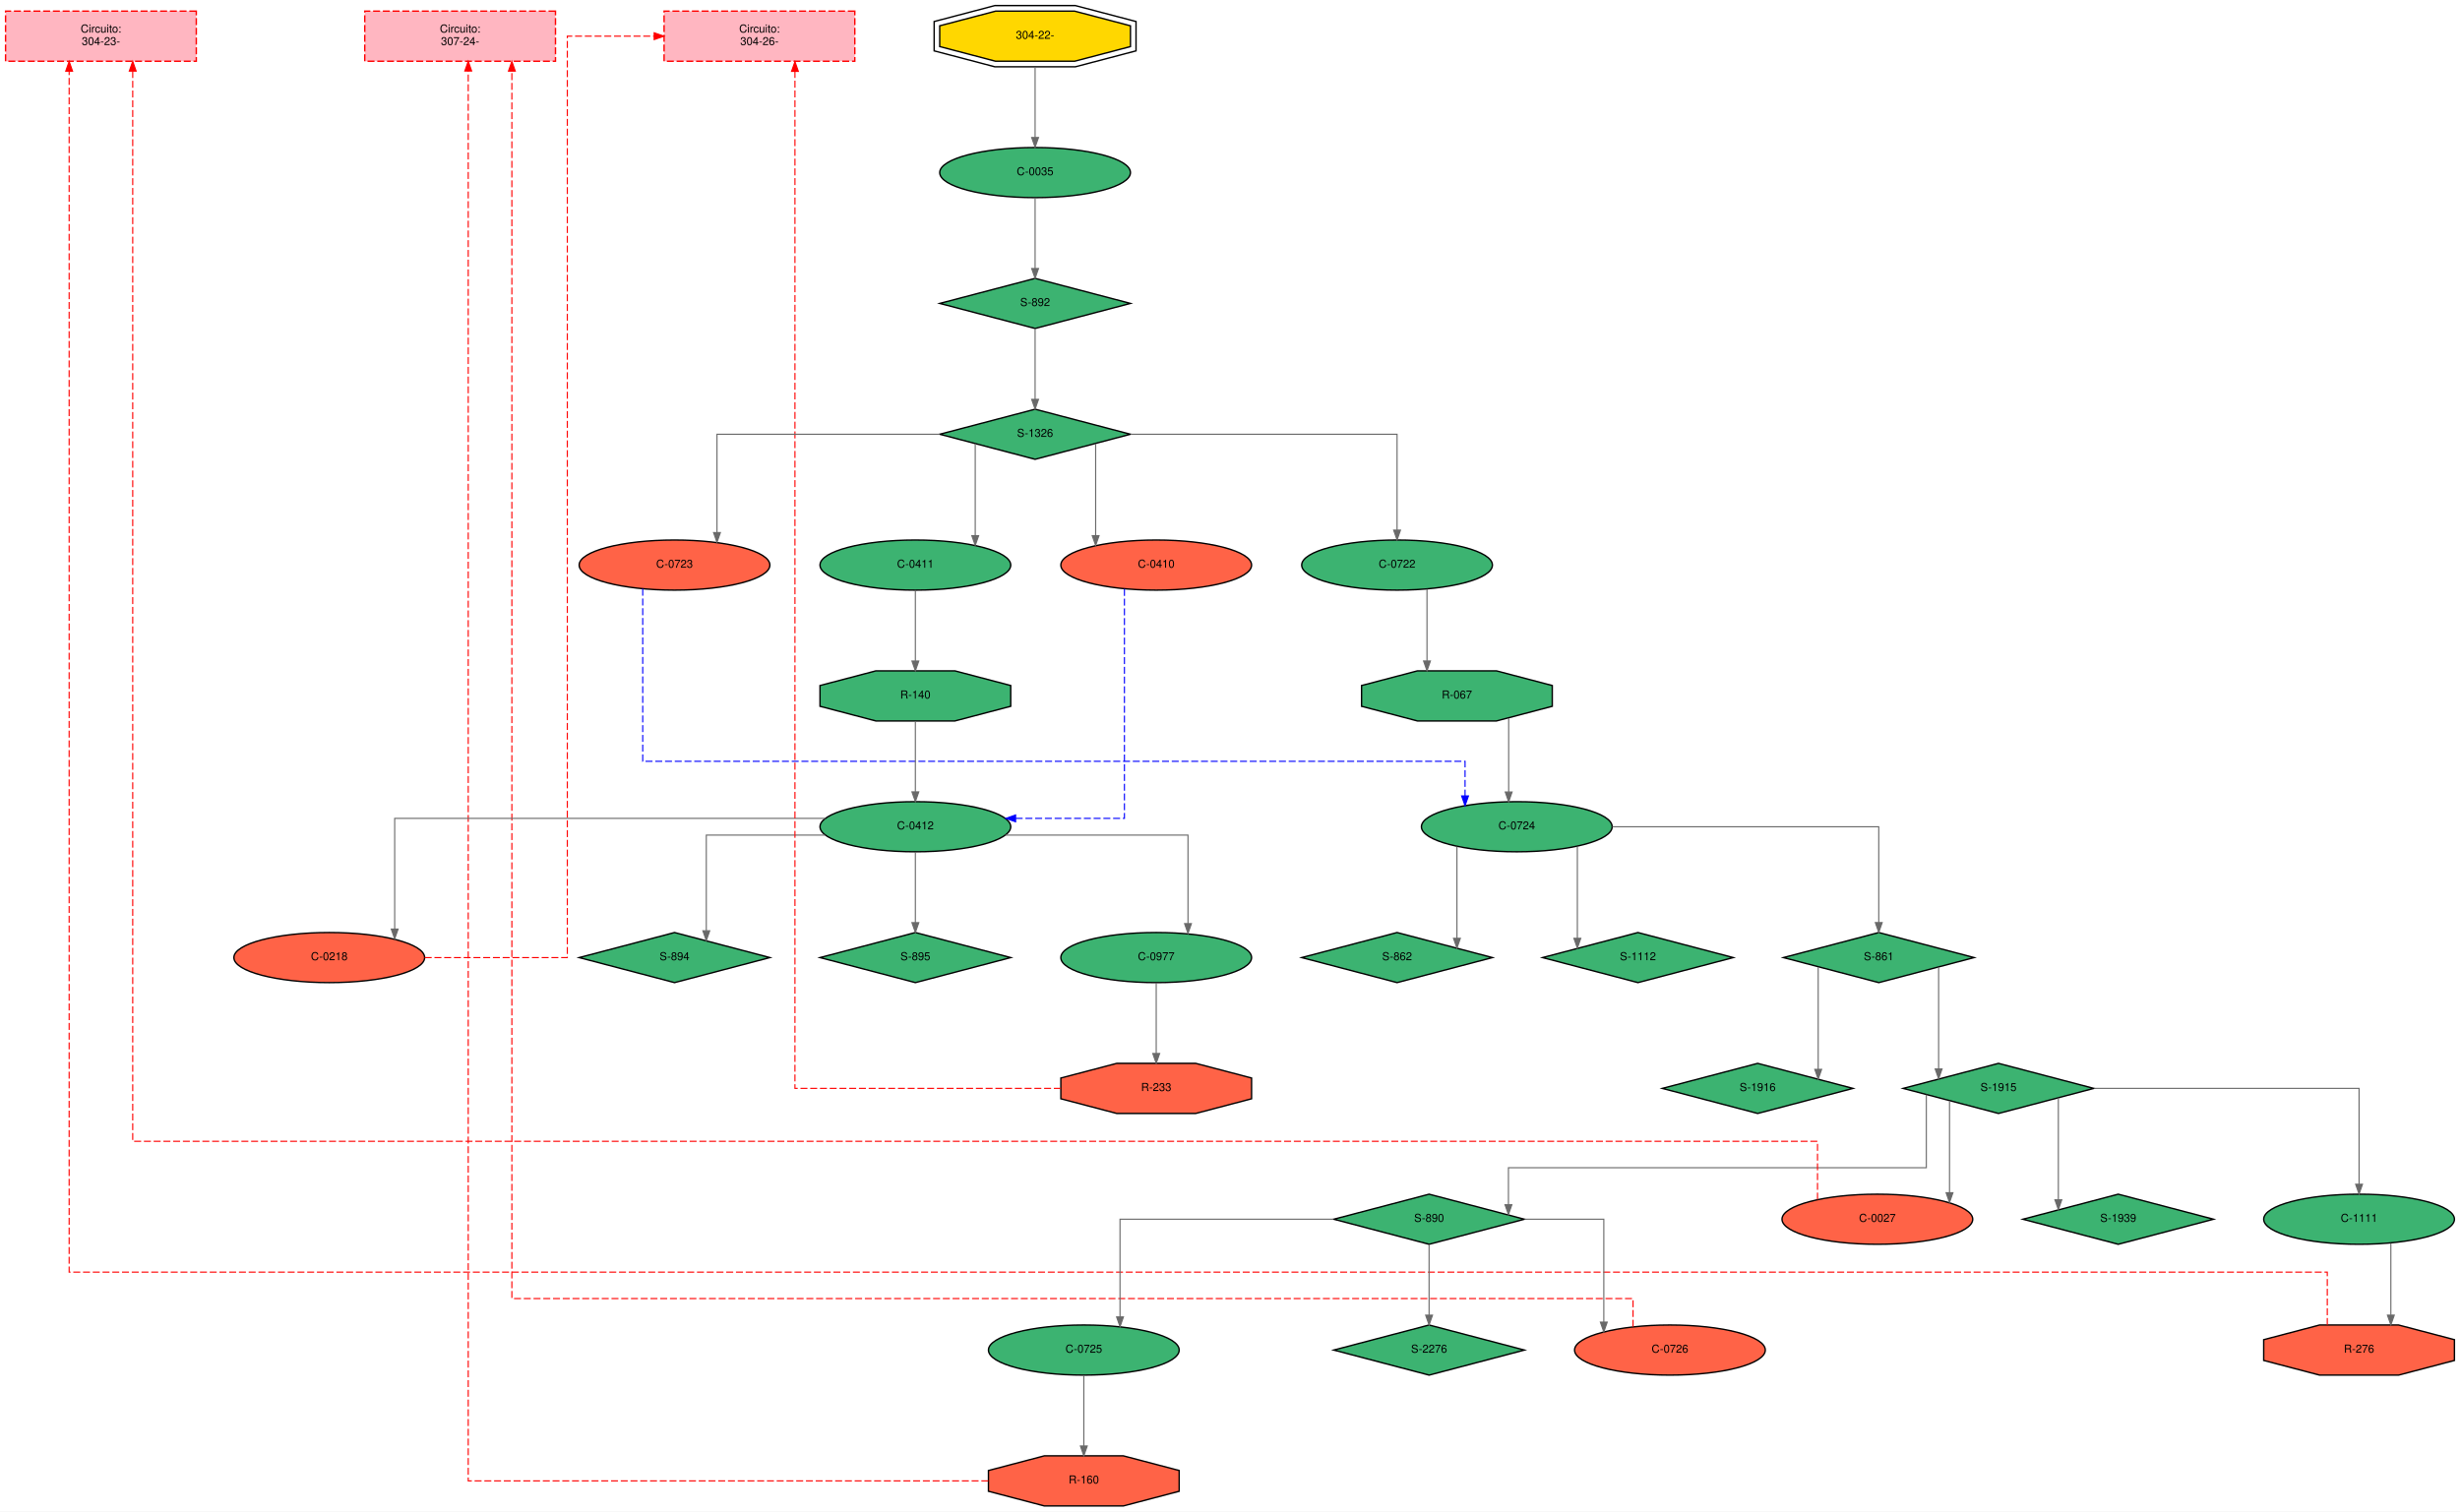
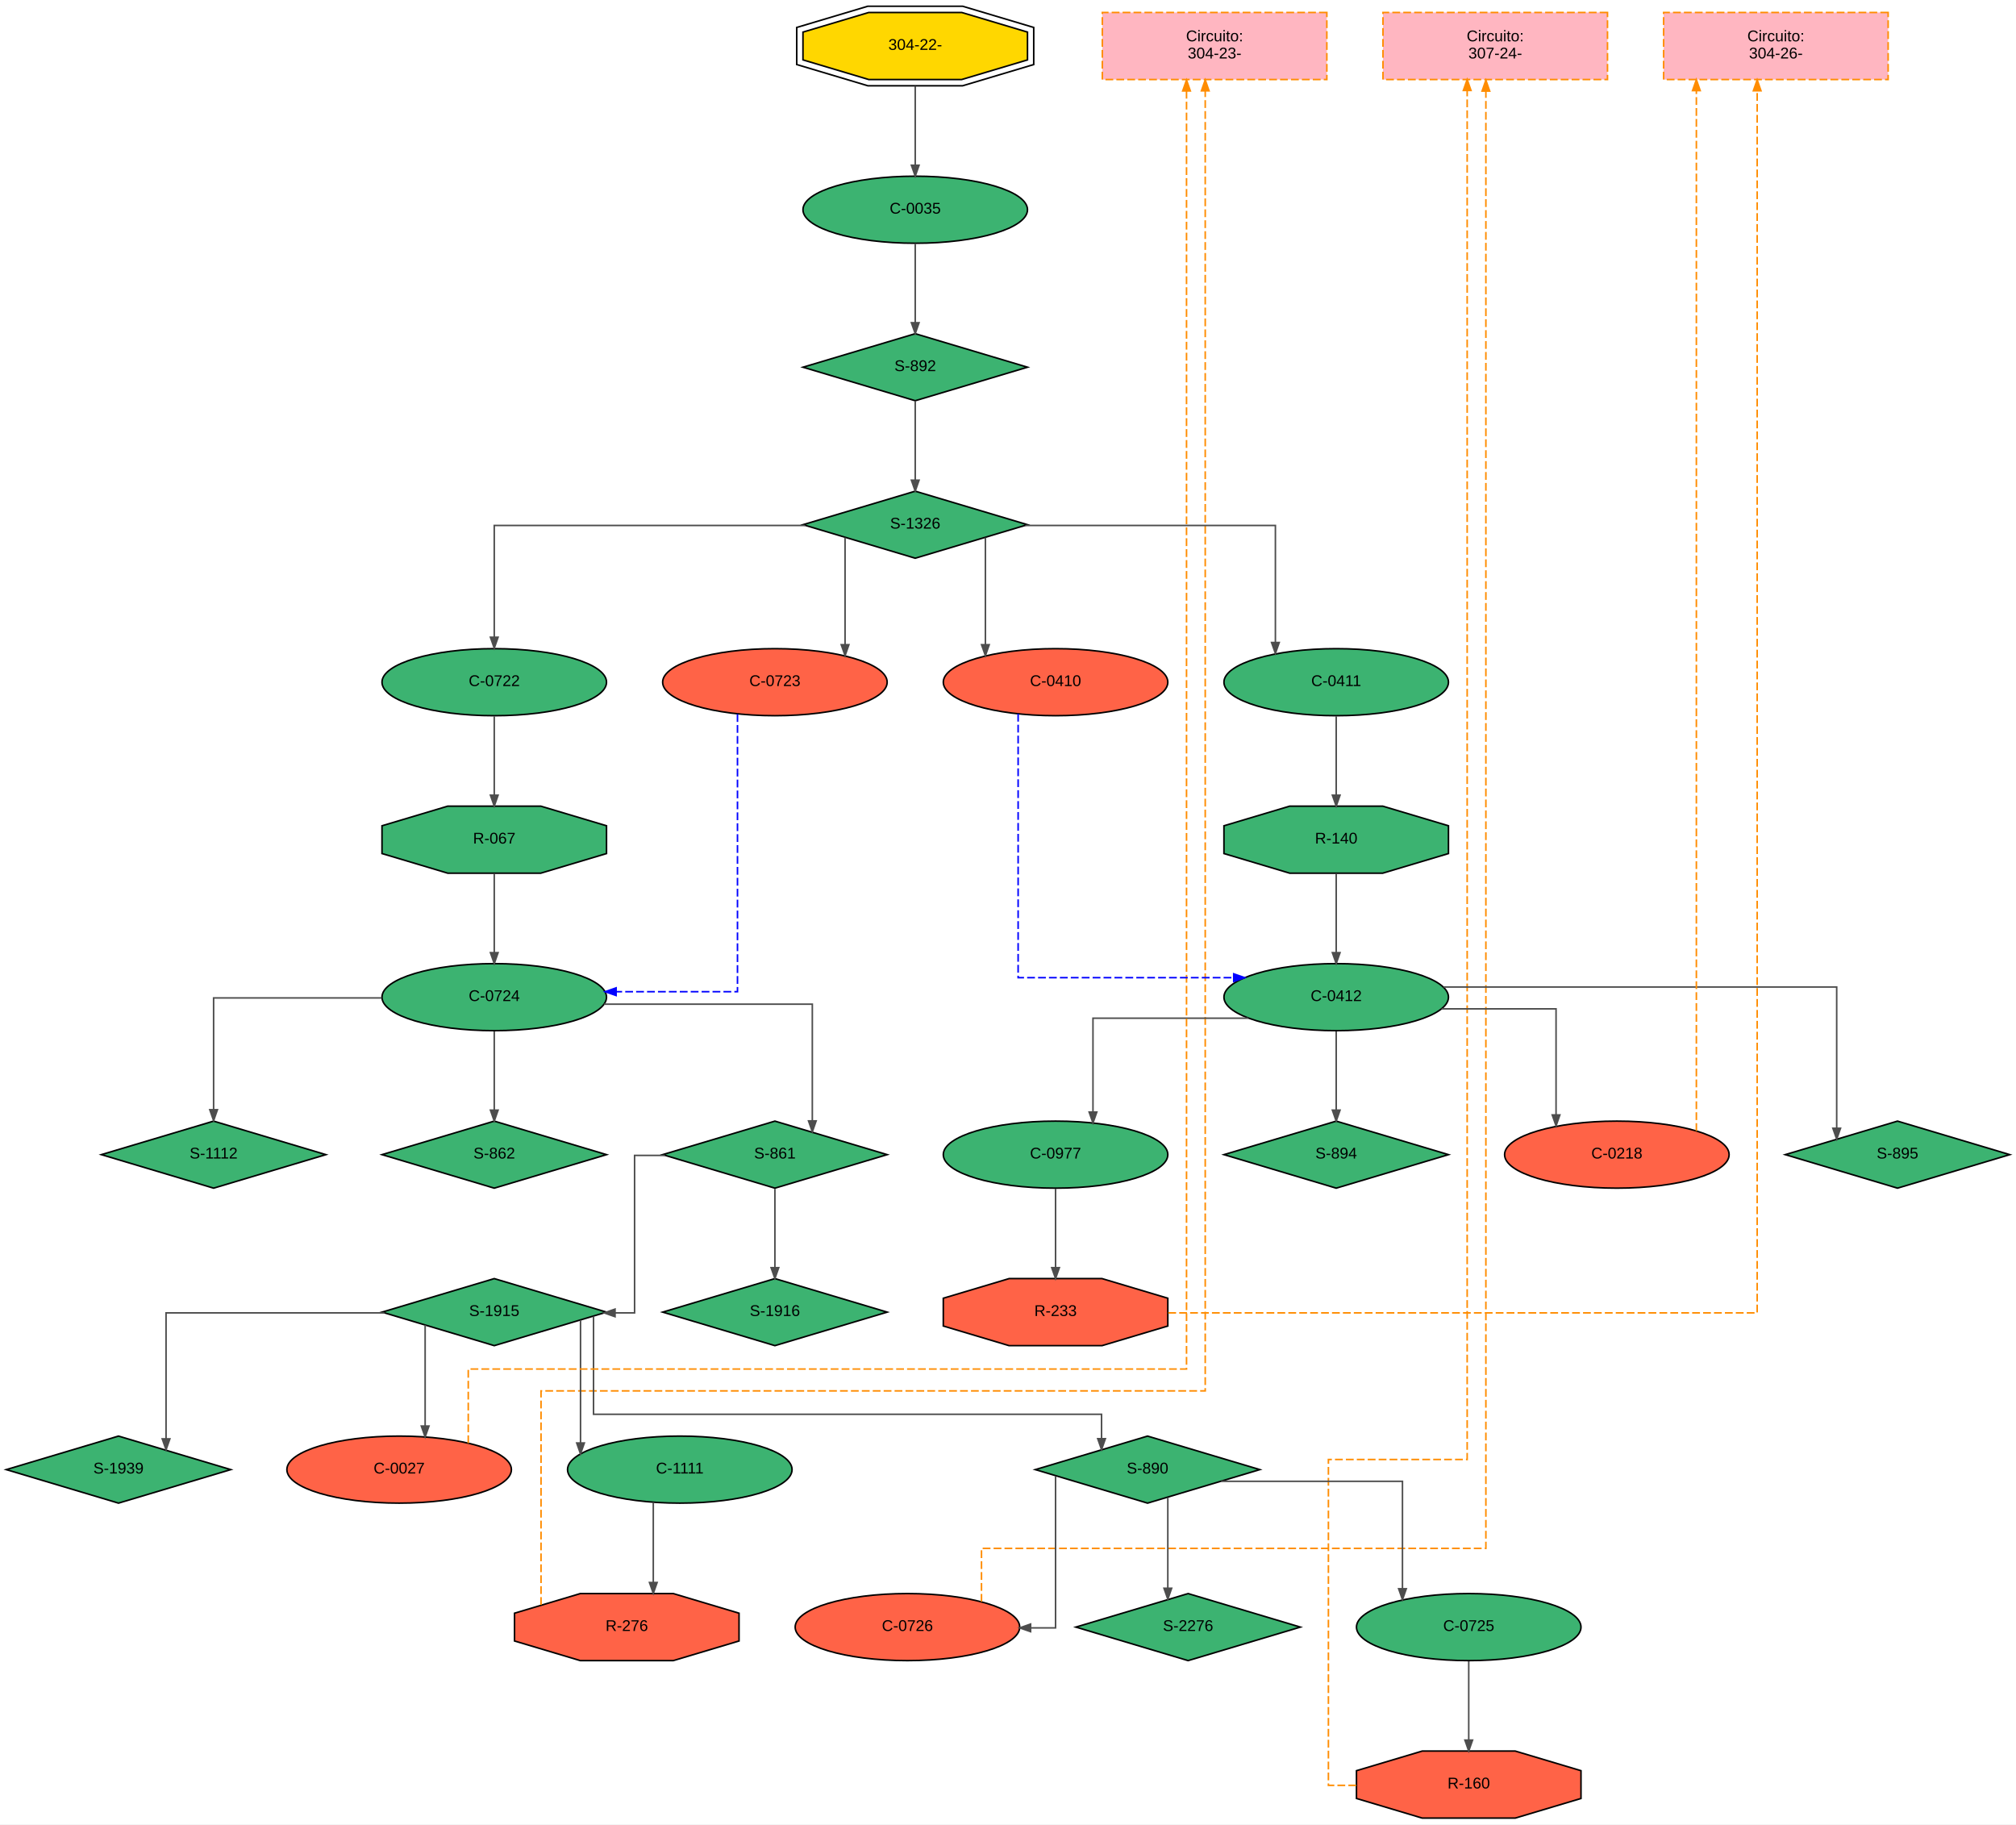
- <svg xmlns="http://www.w3.org/2000/svg" width="1767pt" height="1086pt" viewBox="0.00 0.00 1767.00 1086.00">
-   <g id="graph0" class="graph" transform="scale(1 1) rotate(0) translate(4 1082)">
-     <polygon fill="white" stroke="transparent" points="-4,4 -4,-1082 1763,-1082 1763,4 -4,4" />
+ <svg xmlns="http://www.w3.org/2000/svg" width="1293pt" height="1170pt" viewBox="0.00 0.00 1293.00 1170.00">
+   <g id="graph0" class="graph" transform="scale(1 1) rotate(0) translate(4 1166)">
+     <polygon fill="white" stroke="transparent" points="-4,4 -4,-1166 1289,-1166 1289,4 -4,4" />
    <g id="node1" class="node">
-       <polygon fill="mediumseagreen" stroke="black" points="999.5,-412 931,-394 999.5,-376 1068,-394 999.5,-412" />
-       <text text-anchor="middle" x="999.5" y="-392.1" font-family="Helvetica,sans-Serif" font-size="8.00">S-862</text>
+       <polygon fill="gold" stroke="black" points="655,-1127.59 655,-1145.41 612.82,-1158 553.18,-1158 511,-1145.41 511,-1127.59 553.18,-1115 612.82,-1115 655,-1127.59" />
+       <polygon fill="none" stroke="black" points="659,-1124.61 659,-1148.39 613.41,-1162 552.59,-1162 507,-1148.39 507,-1124.61 552.59,-1111 613.41,-1111 659,-1124.61" />
+       <text text-anchor="middle" x="583" y="-1134" font-family="Arial" font-size="10.00">304-22-</text>
+     </g>
+     <g id="node24" class="node">
+       <ellipse fill="mediumseagreen" stroke="black" cx="583" cy="-1031.5" rx="72" ry="21.5" />
+       <text text-anchor="middle" x="583" y="-1029" font-family="Arial" font-size="10.00">C-0035</text>
+     </g>
+     <g id="edge1" class="edge">
+       <path fill="none" stroke="#4d4d4d" d="M583,-1110.81C583,-1110.81 583,-1060.03 583,-1060.03" />
+       <polygon fill="#4d4d4d" stroke="#4d4d4d" points="585.45,-1060.03 583,-1053.03 580.55,-1060.03 585.45,-1060.03" />
    </g>
    <g id="node2" class="node">
-       <polygon fill="mediumseagreen" stroke="black" points="1111,-574.54 1111,-589.46 1070.87,-600 1014.13,-600 974,-589.46 974,-574.54 1014.13,-564 1070.87,-564 1111,-574.54" />
-       <text text-anchor="middle" x="1042.5" y="-580.1" font-family="Helvetica,sans-Serif" font-size="8.00">R-067</text>
+       <ellipse fill="mediumseagreen" stroke="black" cx="313" cy="-728.5" rx="72" ry="21.5" />
+       <text text-anchor="middle" x="313" y="-726" font-family="Arial" font-size="10.00">C-0722</text>
+     </g>
+     <g id="node11" class="node">
+       <polygon fill="mediumseagreen" stroke="black" points="385,-618.59 385,-636.41 342.82,-649 283.18,-649 241,-636.41 241,-618.59 283.18,-606 342.82,-606 385,-618.59" />
+       <text text-anchor="middle" x="313" y="-625" font-family="Arial" font-size="10.00">R-067</text>
+     </g>
+     <g id="edge15" class="edge">
+       <path fill="none" stroke="#4d4d4d" d="M313,-706.58C313,-706.58 313,-656.03 313,-656.03" />
+       <polygon fill="#4d4d4d" stroke="#4d4d4d" points="315.45,-656.03 313,-649.03 310.55,-656.03 315.45,-656.03" />
+     </g>
+     <g id="node3" class="node">
+       <ellipse fill="mediumseagreen" stroke="black" cx="673" cy="-425.5" rx="72" ry="21.5" />
+       <text text-anchor="middle" x="673" y="-423" font-family="Arial" font-size="10.00">C-0977</text>
+     </g>
+     <g id="node20" class="node">
+       <polygon fill="tomato" stroke="black" points="745,-315.59 745,-333.41 702.82,-346 643.18,-346 601,-333.41 601,-315.59 643.18,-303 702.82,-303 745,-315.59" />
+       <text text-anchor="middle" x="673" y="-322" font-family="Arial" font-size="10.00">R-233</text>
+     </g>
+     <g id="edge11" class="edge">
+       <path fill="none" stroke="#4d4d4d" d="M673,-403.58C673,-403.58 673,-353.03 673,-353.03" />
+       <polygon fill="#4d4d4d" stroke="#4d4d4d" points="675.45,-353.03 673,-346.03 670.55,-353.03 675.45,-353.03" />
+     </g>
+     <g id="node4" class="node">
+       <polygon fill="tomato" stroke="black" points="1010,-12.59 1010,-30.41 967.82,-43 908.18,-43 866,-30.41 866,-12.59 908.18,0 967.82,0 1010,-12.59" />
+       <text text-anchor="middle" x="938" y="-19" font-family="Arial" font-size="10.00">R-160</text>
+     </g>
+     <g id="node33" class="node">
+       <polygon fill="lightpink" stroke="darkorange" stroke-dasharray="5,2" points="1027,-1158 883,-1158 883,-1115 1027,-1115 1027,-1158" />
+       <text text-anchor="middle" x="955" y="-1139.5" font-family="Arial" font-size="10.00">Circuito:</text>
+       <text text-anchor="middle" x="955" y="-1128.5" font-family="Arial" font-size="10.00">307-24-</text>
+     </g>
+     <g id="edge36" class="edge">
+       <path fill="none" stroke="darkorange" stroke-dasharray="5,2" d="M865.78,-21C855.32,-21 848,-21 848,-21 848,-21 848,-230 848,-230 848,-230 937,-230 937,-230 937,-230 937,-1107.99 937,-1107.99" />
+       <polygon fill="darkorange" stroke="darkorange" points="934.55,-1107.99 937,-1114.99 939.45,-1107.99 934.55,-1107.99" />
+     </g>
+     <g id="node5" class="node">
+       <polygon fill="mediumseagreen" stroke="black" points="853,-447 781,-425.5 853,-404 925,-425.5 853,-447" />
+       <text text-anchor="middle" x="853" y="-423" font-family="Arial" font-size="10.00">S-894</text>
+     </g>
+     <g id="node6" class="node">
+       <polygon fill="tomato" stroke="black" points="470,-113.59 470,-131.41 427.82,-144 368.18,-144 326,-131.41 326,-113.59 368.18,-101 427.82,-101 470,-113.59" />
+       <text text-anchor="middle" x="398" y="-120" font-family="Arial" font-size="10.00">R-276</text>
+     </g>
+     <g id="node34" class="node">
+       <polygon fill="lightpink" stroke="darkorange" stroke-dasharray="5,2" points="847,-1158 703,-1158 703,-1115 847,-1115 847,-1158" />
+       <text text-anchor="middle" x="775" y="-1139.5" font-family="Arial" font-size="10.00">Circuito:</text>
+       <text text-anchor="middle" x="775" y="-1128.5" font-family="Arial" font-size="10.00">304-23-</text>
+     </g>
+     <g id="edge38" class="edge">
+       <path fill="none" stroke="darkorange" stroke-dasharray="5,2" d="M343,-136.75C343,-174.47 343,-274 343,-274 343,-274 769,-274 769,-274 769,-274 769,-1107.75 769,-1107.75" />
+       <polygon fill="darkorange" stroke="darkorange" points="766.55,-1107.75 769,-1114.75 771.45,-1107.75 766.55,-1107.75" />
+     </g>
+     <g id="node7" class="node">
+       <ellipse fill="tomato" stroke="black" cx="493" cy="-728.5" rx="72" ry="21.5" />
+       <text text-anchor="middle" x="493" y="-726" font-family="Arial" font-size="10.00">C-0723</text>
+     </g>
+     <g id="node27" class="node">
+       <ellipse fill="mediumseagreen" stroke="black" cx="313" cy="-526.5" rx="72" ry="21.5" />
+       <text text-anchor="middle" x="313" y="-524" font-family="Arial" font-size="10.00">C-0724</text>
+     </g>
+     <g id="edge34" class="edge">
+       <path fill="none" stroke="blue" stroke-dasharray="5,2" d="M469,-708C469,-657.29 469,-530 469,-530 469,-530 391.15,-530 391.15,-530" />
+       <polygon fill="blue" stroke="blue" points="391.15,-527.55 384.15,-530 391.15,-532.45 391.15,-527.55" />
+     </g>
+     <g id="node8" class="node">
+       <ellipse fill="tomato" stroke="black" cx="578" cy="-122.5" rx="72" ry="21.5" />
+       <text text-anchor="middle" x="578" y="-120" font-family="Arial" font-size="10.00">C-0726</text>
+     </g>
+     <g id="edge35" class="edge">
+       <path fill="none" stroke="darkorange" stroke-dasharray="5,2" d="M625.5,-138.76C625.5,-153.52 625.5,-173 625.5,-173 625.5,-173 949,-173 949,-173 949,-173 949,-1107.57 949,-1107.57" />
+       <polygon fill="darkorange" stroke="darkorange" points="946.55,-1107.57 949,-1114.57 951.45,-1107.57 946.55,-1107.57" />
+     </g>
+     <g id="node9" class="node">
+       <polygon fill="mediumseagreen" stroke="black" points="72,-245 0,-223.5 72,-202 144,-223.5 72,-245" />
+       <text text-anchor="middle" x="72" y="-221" font-family="Arial" font-size="10.00">S-1939</text>
+     </g>
+     <g id="node10" class="node">
+       <polygon fill="mediumseagreen" stroke="black" points="133,-447 61,-425.5 133,-404 205,-425.5 133,-447" />
+       <text text-anchor="middle" x="133" y="-423" font-family="Arial" font-size="10.00">S-1112</text>
+     </g>
+     <g id="edge16" class="edge">
+       <path fill="none" stroke="#4d4d4d" d="M313,-605.58C313,-605.58 313,-555.03 313,-555.03" />
+       <polygon fill="#4d4d4d" stroke="#4d4d4d" points="315.45,-555.03 313,-548.03 310.55,-555.03 315.45,-555.03" />
+     </g>
+     <g id="node12" class="node">
+       <polygon fill="mediumseagreen" stroke="black" points="313,-346 241,-324.5 313,-303 385,-324.5 313,-346" />
+       <text text-anchor="middle" x="313" y="-322" font-family="Arial" font-size="10.00">S-1915</text>
+     </g>
+     <g id="edge20" class="edge">
+       <path fill="none" stroke="#4d4d4d" d="M242.61,-324C181.42,-324 102.5,-324 102.5,-324 102.5,-324 102.5,-243.23 102.5,-243.23" />
+       <polygon fill="#4d4d4d" stroke="#4d4d4d" points="104.95,-243.23 102.5,-236.23 100.05,-243.23 104.95,-243.23" />
+     </g>
+     <g id="node16" class="node">
+       <ellipse fill="tomato" stroke="black" cx="252" cy="-223.5" rx="72" ry="21.5" />
+       <text text-anchor="middle" x="252" y="-221" font-family="Arial" font-size="10.00">C-0027</text>
+     </g>
+     <g id="edge26" class="edge">
+       <path fill="none" stroke="#4d4d4d" d="M268.67,-316.23C268.67,-316.23 268.67,-251.43 268.67,-251.43" />
+       <polygon fill="#4d4d4d" stroke="#4d4d4d" points="271.12,-251.43 268.67,-244.43 266.22,-251.43 271.12,-251.43" />
+     </g>
+     <g id="node17" class="node">
+       <ellipse fill="mediumseagreen" stroke="black" cx="432" cy="-223.5" rx="72" ry="21.5" />
+       <text text-anchor="middle" x="432" y="-221" font-family="Arial" font-size="10.00">C-1111</text>
+     </g>
+     <g id="edge27" class="edge">
+       <path fill="none" stroke="#4d4d4d" d="M368.33,-319.35C368.33,-319.35 368.33,-240.58 368.33,-240.58" />
+       <polygon fill="#4d4d4d" stroke="#4d4d4d" points="370.78,-240.58 368.33,-233.58 365.88,-240.58 370.78,-240.58" />
+     </g>
+     <g id="node25" class="node">
+       <polygon fill="mediumseagreen" stroke="black" points="732,-245 660,-223.5 732,-202 804,-223.5 732,-245" />
+       <text text-anchor="middle" x="732" y="-221" font-family="Arial" font-size="10.00">S-890</text>
+     </g>
+     <g id="edge21" class="edge">
+       <path fill="none" stroke="#4d4d4d" d="M376.67,-321.69C376.67,-309.15 376.67,-259 376.67,-259 376.67,-259 702.5,-259 702.5,-259 702.5,-259 702.5,-243.32 702.5,-243.32" />
+       <polygon fill="#4d4d4d" stroke="#4d4d4d" points="704.95,-243.32 702.5,-236.32 700.05,-243.32 704.95,-243.32" />
+     </g>
+     <g id="node13" class="node">
+       <polygon fill="mediumseagreen" stroke="black" points="758,-144 686,-122.5 758,-101 830,-122.5 758,-144" />
+       <text text-anchor="middle" x="758" y="-120" font-family="Arial" font-size="10.00">S-2276</text>
    </g>
    <g id="node14" class="node">
-       <ellipse fill="mediumseagreen" stroke="black" cx="1085.5" cy="-488" rx="68.5" ry="18" />
-       <text text-anchor="middle" x="1085.5" y="-486.1" font-family="Helvetica,sans-Serif" font-size="8.00">C-0724</text>
-     </g>
-     <g id="edge16" class="edge">
-       <path fill="none" stroke="dimgray" stroke-width="0.8" d="M1079.67,-566.05C1079.67,-566.05 1079.67,-512.95 1079.67,-512.95" />
-       <polygon fill="dimgray" stroke="dimgray" stroke-width="0.8" points="1082.12,-512.95 1079.67,-505.95 1077.22,-512.95 1082.12,-512.95" />
-     </g>
-     <g id="node3" class="node">
-       <ellipse fill="mediumseagreen" stroke="black" cx="774.5" cy="-112" rx="68.5" ry="18" />
-       <text text-anchor="middle" x="774.5" y="-110.1" font-family="Helvetica,sans-Serif" font-size="8.00">C-0725</text>
+       <polygon fill="mediumseagreen" stroke="black" points="313,-447 241,-425.5 313,-404 385,-425.5 313,-447" />
+       <text text-anchor="middle" x="313" y="-423" font-family="Arial" font-size="10.00">S-862</text>
+     </g>
+     <g id="node15" class="node">
+       <ellipse fill="mediumseagreen" stroke="black" cx="853" cy="-526.5" rx="72" ry="21.5" />
+       <text text-anchor="middle" x="853" y="-524" font-family="Arial" font-size="10.00">C-0412</text>
+     </g>
+     <g id="edge10" class="edge">
+       <path fill="none" stroke="#4d4d4d" d="M796.68,-513C752,-513 697,-513 697,-513 697,-513 697,-452.79 697,-452.79" />
+       <polygon fill="#4d4d4d" stroke="#4d4d4d" points="699.45,-452.79 697,-445.79 694.55,-452.79 699.45,-452.79" />
+     </g>
+     <g id="edge8" class="edge">
+       <path fill="none" stroke="#4d4d4d" d="M853,-504.58C853,-504.58 853,-454.03 853,-454.03" />
+       <polygon fill="#4d4d4d" stroke="#4d4d4d" points="855.45,-454.03 853,-447.03 850.55,-454.03 855.45,-454.03" />
+     </g>
+     <g id="node26" class="node">
+       <ellipse fill="tomato" stroke="black" cx="1033" cy="-425.5" rx="72" ry="21.5" />
+       <text text-anchor="middle" x="1033" y="-423" font-family="Arial" font-size="10.00">C-0218</text>
+     </g>
+     <g id="edge9" class="edge">
+       <path fill="none" stroke="#4d4d4d" d="M920.61,-519C956.8,-519 994,-519 994,-519 994,-519 994,-450.97 994,-450.97" />
+       <polygon fill="#4d4d4d" stroke="#4d4d4d" points="996.45,-450.97 994,-443.97 991.55,-450.97 996.45,-450.97" />
+     </g>
+     <g id="node30" class="node">
+       <polygon fill="mediumseagreen" stroke="black" points="1213,-447 1141,-425.5 1213,-404 1285,-425.5 1213,-447" />
+       <text text-anchor="middle" x="1213" y="-423" font-family="Arial" font-size="10.00">S-895</text>
+     </g>
+     <g id="edge12" class="edge">
+       <path fill="none" stroke="#4d4d4d" d="M921.86,-533C1016.18,-533 1174,-533 1174,-533 1174,-533 1174,-442.42 1174,-442.42" />
+       <polygon fill="#4d4d4d" stroke="#4d4d4d" points="1176.45,-442.42 1174,-435.42 1171.55,-442.42 1176.45,-442.42" />
+     </g>
+     <g id="edge37" class="edge">
+       <path fill="none" stroke="darkorange" stroke-dasharray="5,2" d="M296.33,-240.45C296.33,-259.56 296.33,-288 296.33,-288 296.33,-288 757,-288 757,-288 757,-288 757,-1107.67 757,-1107.67" />
+       <polygon fill="darkorange" stroke="darkorange" points="754.55,-1107.67 757,-1114.67 759.45,-1107.67 754.55,-1107.67" />
+     </g>
+     <g id="edge28" class="edge">
+       <path fill="none" stroke="#4d4d4d" d="M415,-202.57C415,-202.57 415,-151.1 415,-151.1" />
+       <polygon fill="#4d4d4d" stroke="#4d4d4d" points="417.45,-151.1 415,-144.1 412.55,-151.1 417.45,-151.1" />
    </g>
    <g id="node18" class="node">
-       <polygon fill="tomato" stroke="black" points="843,-10.54 843,-25.46 802.87,-36 746.13,-36 706,-25.46 706,-10.54 746.13,0 802.87,0 843,-10.54" />
-       <text text-anchor="middle" x="774.5" y="-16.1" font-family="Helvetica,sans-Serif" font-size="8.00">R-160</text>
+       <polygon fill="mediumseagreen" stroke="black" points="583,-952 511,-930.5 583,-909 655,-930.5 583,-952" />
+       <text text-anchor="middle" x="583" y="-928" font-family="Arial" font-size="10.00">S-892</text>
+     </g>
+     <g id="node22" class="node">
+       <polygon fill="mediumseagreen" stroke="black" points="583,-851 511,-829.5 583,-808 655,-829.5 583,-851" />
+       <text text-anchor="middle" x="583" y="-827" font-family="Arial" font-size="10.00">S-1326</text>
+     </g>
+     <g id="edge3" class="edge">
+       <path fill="none" stroke="#4d4d4d" d="M583,-908.58C583,-908.58 583,-858.03 583,-858.03" />
+       <polygon fill="#4d4d4d" stroke="#4d4d4d" points="585.45,-858.03 583,-851.03 580.55,-858.03 585.45,-858.03" />
+     </g>
+     <g id="node19" class="node">
+       <ellipse fill="tomato" stroke="black" cx="673" cy="-728.5" rx="72" ry="21.5" />
+       <text text-anchor="middle" x="673" y="-726" font-family="Arial" font-size="10.00">C-0410</text>
+     </g>
+     <g id="edge31" class="edge">
+       <path fill="none" stroke="blue" stroke-dasharray="5,2" d="M649,-708.22C649,-659.33 649,-539 649,-539 649,-539 787.27,-539 787.27,-539" />
+       <polygon fill="blue" stroke="blue" points="787.27,-541.45 794.27,-539 787.27,-536.55 787.27,-541.45" />
+     </g>
+     <g id="node32" class="node">
+       <polygon fill="lightpink" stroke="darkorange" stroke-dasharray="5,2" points="1207,-1158 1063,-1158 1063,-1115 1207,-1115 1207,-1158" />
+       <text text-anchor="middle" x="1135" y="-1139.5" font-family="Arial" font-size="10.00">Circuito:</text>
+       <text text-anchor="middle" x="1135" y="-1128.5" font-family="Arial" font-size="10.00">304-26-</text>
+     </g>
+     <g id="edge33" class="edge">
+       <path fill="none" stroke="darkorange" stroke-dasharray="5,2" d="M745.3,-324C872.5,-324 1123,-324 1123,-324 1123,-324 1123,-1107.77 1123,-1107.77" />
+       <polygon fill="darkorange" stroke="darkorange" points="1120.55,-1107.77 1123,-1114.77 1125.45,-1107.77 1120.55,-1107.77" />
+     </g>
+     <g id="node21" class="node">
+       <polygon fill="mediumseagreen" stroke="black" points="493,-447 421,-425.5 493,-404 565,-425.5 493,-447" />
+       <text text-anchor="middle" x="493" y="-423" font-family="Arial" font-size="10.00">S-861</text>
+     </g>
+     <g id="edge19" class="edge">
+       <path fill="none" stroke="#4d4d4d" d="M422.53,-425C411.14,-425 403,-425 403,-425 403,-425 403,-324 403,-324 403,-324 390.47,-324 390.47,-324" />
+       <polygon fill="#4d4d4d" stroke="#4d4d4d" points="390.47,-321.55 383.47,-324 390.47,-326.45 390.47,-321.55" />
+     </g>
+     <g id="node31" class="node">
+       <polygon fill="mediumseagreen" stroke="black" points="493,-346 421,-324.5 493,-303 565,-324.5 493,-346" />
+       <text text-anchor="middle" x="493" y="-322" font-family="Arial" font-size="10.00">S-1916</text>
+     </g>
+     <g id="edge29" class="edge">
+       <path fill="none" stroke="#4d4d4d" d="M493,-403.58C493,-403.58 493,-353.03 493,-353.03" />
+       <polygon fill="#4d4d4d" stroke="#4d4d4d" points="495.45,-353.03 493,-346.03 490.55,-353.03 495.45,-353.03" />
+     </g>
+     <g id="edge14" class="edge">
+       <path fill="none" stroke="#4d4d4d" d="M512.41,-829C432.41,-829 313,-829 313,-829 313,-829 313,-757.31 313,-757.31" />
+       <polygon fill="#4d4d4d" stroke="#4d4d4d" points="315.45,-757.31 313,-750.31 310.55,-757.31 315.45,-757.31" />
+     </g>
+     <g id="edge13" class="edge">
+       <path fill="none" stroke="#4d4d4d" d="M538,-821.23C538,-821.23 538,-752.52 538,-752.52" />
+       <polygon fill="#4d4d4d" stroke="#4d4d4d" points="540.45,-752.52 538,-745.52 535.55,-752.52 540.45,-752.52" />
+     </g>
+     <g id="edge5" class="edge">
+       <path fill="none" stroke="#4d4d4d" d="M628,-821.23C628,-821.23 628,-752.52 628,-752.52" />
+       <polygon fill="#4d4d4d" stroke="#4d4d4d" points="630.45,-752.52 628,-745.52 625.55,-752.52 630.45,-752.52" />
+     </g>
+     <g id="node29" class="node">
+       <ellipse fill="mediumseagreen" stroke="black" cx="853" cy="-728.5" rx="72" ry="21.5" />
+       <text text-anchor="middle" x="853" y="-726" font-family="Arial" font-size="10.00">C-0411</text>
+     </g>
+     <g id="edge4" class="edge">
+       <path fill="none" stroke="#4d4d4d" d="M653.56,-829C721.5,-829 814,-829 814,-829 814,-829 814,-753.93 814,-753.93" />
+       <polygon fill="#4d4d4d" stroke="#4d4d4d" points="816.45,-753.93 814,-746.93 811.55,-753.93 816.45,-753.93" />
+     </g>
+     <g id="node23" class="node">
+       <polygon fill="mediumseagreen" stroke="black" points="925,-618.59 925,-636.41 882.82,-649 823.18,-649 781,-636.41 781,-618.59 823.18,-606 882.82,-606 925,-618.59" />
+       <text text-anchor="middle" x="853" y="-625" font-family="Arial" font-size="10.00">R-140</text>
+     </g>
+     <g id="edge7" class="edge">
+       <path fill="none" stroke="#4d4d4d" d="M853,-605.58C853,-605.58 853,-555.03 853,-555.03" />
+       <polygon fill="#4d4d4d" stroke="#4d4d4d" points="855.45,-555.03 853,-548.03 850.55,-555.03 855.45,-555.03" />
+     </g>
+     <g id="edge2" class="edge">
+       <path fill="none" stroke="#4d4d4d" d="M583,-1009.58C583,-1009.58 583,-959.03 583,-959.03" />
+       <polygon fill="#4d4d4d" stroke="#4d4d4d" points="585.45,-959.03 583,-952.03 580.55,-959.03 585.45,-959.03" />
+     </g>
+     <g id="edge23" class="edge">
+       <path fill="none" stroke="#4d4d4d" d="M673,-219.14C673,-199.71 673,-122 673,-122 673,-122 657,-122 657,-122" />
+       <polygon fill="#4d4d4d" stroke="#4d4d4d" points="657,-119.55 650,-122 657,-124.45 657,-119.55" />
+     </g>
+     <g id="edge22" class="edge">
+       <path fill="none" stroke="#4d4d4d" d="M745,-205.44C745,-205.44 745,-147.4 745,-147.4" />
+       <polygon fill="#4d4d4d" stroke="#4d4d4d" points="747.45,-147.4 745,-140.4 742.55,-147.4 747.45,-147.4" />
+     </g>
+     <g id="node28" class="node">
+       <ellipse fill="mediumseagreen" stroke="black" cx="938" cy="-122.5" rx="72" ry="21.5" />
+       <text text-anchor="middle" x="938" y="-120" font-family="Arial" font-size="10.00">C-0725</text>
+     </g>
+     <g id="edge24" class="edge">
+       <path fill="none" stroke="#4d4d4d" d="M779.29,-216C827.58,-216 895.5,-216 895.5,-216 895.5,-216 895.5,-147.09 895.5,-147.09" />
+       <polygon fill="#4d4d4d" stroke="#4d4d4d" points="897.95,-147.09 895.5,-140.09 893.05,-147.09 897.95,-147.09" />
+     </g>
+     <g id="edge32" class="edge">
+       <path fill="none" stroke="darkorange" stroke-dasharray="5,2" d="M1084,-440.68C1084,-440.68 1084,-1107.9 1084,-1107.9" />
+       <polygon fill="darkorange" stroke="darkorange" points="1081.55,-1107.9 1084,-1114.9 1086.45,-1107.9 1081.55,-1107.9" />
+     </g>
+     <g id="edge30" class="edge">
+       <path fill="none" stroke="#4d4d4d" d="M240.82,-526C190.75,-526 133,-526 133,-526 133,-526 133,-454.31 133,-454.31" />
+       <polygon fill="#4d4d4d" stroke="#4d4d4d" points="135.45,-454.31 133,-447.31 130.55,-454.31 135.45,-454.31" />
+     </g>
+     <g id="edge18" class="edge">
+       <path fill="none" stroke="#4d4d4d" d="M313,-504.58C313,-504.58 313,-454.03 313,-454.03" />
+       <polygon fill="#4d4d4d" stroke="#4d4d4d" points="315.45,-454.03 313,-447.03 310.55,-454.03 315.45,-454.03" />
+     </g>
+     <g id="edge17" class="edge">
+       <path fill="none" stroke="#4d4d4d" d="M383.49,-522C442.46,-522 517,-522 517,-522 517,-522 517,-447.16 517,-447.16" />
+       <polygon fill="#4d4d4d" stroke="#4d4d4d" points="519.45,-447.16 517,-440.16 514.55,-447.16 519.45,-447.16" />
    </g>
    <g id="edge25" class="edge">
-       <path fill="none" stroke="dimgray" stroke-width="0.8" d="M774.5,-93.88C774.5,-93.88 774.5,-43.07 774.5,-43.07" />
-       <polygon fill="dimgray" stroke="dimgray" stroke-width="0.8" points="776.95,-43.07 774.5,-36.07 772.05,-43.07 776.95,-43.07" />
-     </g>
-     <g id="node4" class="node">
-       <polygon fill="mediumseagreen" stroke="black" points="1431.5,-318 1363,-300 1431.5,-282 1500,-300 1431.5,-318" />
-       <text text-anchor="middle" x="1431.5" y="-298.1" font-family="Helvetica,sans-Serif" font-size="8.00">S-1915</text>
-     </g>
-     <g id="node9" class="node">
-       <polygon fill="mediumseagreen" stroke="black" points="1517.5,-224 1449,-206 1517.5,-188 1586,-206 1517.5,-224" />
-       <text text-anchor="middle" x="1517.5" y="-204.1" font-family="Helvetica,sans-Serif" font-size="8.00">S-1939</text>
-     </g>
-     <g id="edge20" class="edge">
-       <path fill="none" stroke="dimgray" stroke-width="0.8" d="M1474.5,-293.24C1474.5,-293.24 1474.5,-219.95 1474.5,-219.95" />
-       <polygon fill="dimgray" stroke="dimgray" stroke-width="0.8" points="1476.95,-219.95 1474.5,-212.95 1472.05,-219.95 1476.95,-219.95" />
-     </g>
-     <g id="node23" class="node">
-       <ellipse fill="mediumseagreen" stroke="black" cx="1690.5" cy="-206" rx="68.5" ry="18" />
-       <text text-anchor="middle" x="1690.5" y="-204.1" font-family="Helvetica,sans-Serif" font-size="8.00">C-1111</text>
-     </g>
-     <g id="edge27" class="edge">
-       <path fill="none" stroke="dimgray" stroke-width="0.8" d="M1500.23,-300C1576.96,-300 1690.5,-300 1690.5,-300 1690.5,-300 1690.5,-231.12 1690.5,-231.12" />
-       <polygon fill="dimgray" stroke="dimgray" stroke-width="0.8" points="1692.95,-231.12 1690.5,-224.12 1688.05,-231.12 1692.95,-231.12" />
-     </g>
-     <g id="node24" class="node">
-       <polygon fill="mediumseagreen" stroke="black" points="1022.5,-224 954,-206 1022.5,-188 1091,-206 1022.5,-224" />
-       <text text-anchor="middle" x="1022.5" y="-204.1" font-family="Helvetica,sans-Serif" font-size="8.00">S-890</text>
-     </g>
-     <g id="edge21" class="edge">
-       <path fill="none" stroke="dimgray" stroke-width="0.8" d="M1379.67,-295.53C1379.67,-282.09 1379.67,-243 1379.67,-243 1379.67,-243 1079.5,-243 1079.5,-243 1079.5,-243 1079.5,-216.41 1079.5,-216.41" />
-       <polygon fill="dimgray" stroke="dimgray" stroke-width="0.8" points="1081.95,-216.41 1079.5,-209.41 1077.05,-216.41 1081.95,-216.41" />
-     </g>
-     <g id="node26" class="node">
-       <ellipse fill="tomato" stroke="black" cx="1344.5" cy="-206" rx="68.5" ry="18" />
-       <text text-anchor="middle" x="1344.5" y="-204.1" font-family="Helvetica,sans-Serif" font-size="8.00">C-0027</text>
-     </g>
-     <g id="edge26" class="edge">
-       <path fill="none" stroke="dimgray" stroke-width="0.8" d="M1396.33,-290.99C1396.33,-290.99 1396.33,-225.06 1396.33,-225.06" />
-       <polygon fill="dimgray" stroke="dimgray" stroke-width="0.8" points="1398.78,-225.06 1396.33,-218.06 1393.88,-225.06 1398.78,-225.06" />
-     </g>
-     <g id="node5" class="node">
-       <ellipse fill="tomato" stroke="black" cx="232.5" cy="-394" rx="68.5" ry="18" />
-       <text text-anchor="middle" x="232.5" y="-392.1" font-family="Helvetica,sans-Serif" font-size="8.00">C-0218</text>
-     </g>
-     <g id="node32" class="node">
-       <polygon fill="lightpink" stroke="red" stroke-dasharray="5,2" points="610,-1074 473,-1074 473,-1038 610,-1038 610,-1074" />
-       <text text-anchor="middle" x="541.5" y="-1058.6" font-family="Helvetica,sans-Serif" font-size="8.00">Circuito:</text>
-       <text text-anchor="middle" x="541.5" y="-1049.6" font-family="Helvetica,sans-Serif" font-size="8.00">304-26-</text>
-     </g>
-     <g id="edge32" class="edge">
-       <path fill="none" stroke="red" stroke-width="0.8" stroke-dasharray="5,2" d="M301.07,-394C348.64,-394 403.5,-394 403.5,-394 403.5,-394 403.5,-1056 403.5,-1056 403.5,-1056 465.9,-1056 465.9,-1056" />
-       <polygon fill="red" stroke="red" stroke-width="0.8" points="465.9,-1058.45 472.9,-1056 465.9,-1053.55 465.9,-1058.45" />
-     </g>
-     <g id="node6" class="node">
-       <polygon fill="mediumseagreen" stroke="black" points="1022.5,-130 954,-112 1022.5,-94 1091,-112 1022.5,-130" />
-       <text text-anchor="middle" x="1022.5" y="-110.1" font-family="Helvetica,sans-Serif" font-size="8.00">S-2276</text>
-     </g>
-     <g id="node7" class="node">
-       <polygon fill="tomato" stroke="black" points="1759,-104.54 1759,-119.46 1718.87,-130 1662.13,-130 1622,-119.46 1622,-104.54 1662.13,-94 1718.87,-94 1759,-104.54" />
-       <text text-anchor="middle" x="1690.5" y="-110.1" font-family="Helvetica,sans-Serif" font-size="8.00">R-276</text>
-     </g>
-     <g id="node34" class="node">
-       <polygon fill="lightpink" stroke="red" stroke-dasharray="5,2" points="137,-1074 0,-1074 0,-1038 137,-1038 137,-1074" />
-       <text text-anchor="middle" x="68.5" y="-1058.6" font-family="Helvetica,sans-Serif" font-size="8.00">Circuito:</text>
-       <text text-anchor="middle" x="68.5" y="-1049.6" font-family="Helvetica,sans-Serif" font-size="8.00">304-23-</text>
-     </g>
-     <g id="edge38" class="edge">
-       <path fill="none" stroke="red" stroke-width="0.8" stroke-dasharray="5,2" d="M1667.67,-130.03C1667.67,-146.4 1667.67,-168 1667.67,-168 1667.67,-168 45.67,-168 45.67,-168 45.67,-168 45.67,-1030.86 45.67,-1030.86" />
-       <polygon fill="red" stroke="red" stroke-width="0.8" points="43.22,-1030.86 45.67,-1037.86 48.12,-1030.86 43.22,-1030.86" />
-     </g>
-     <g id="node8" class="node">
-       <polygon fill="mediumseagreen" stroke="black" points="1172.5,-412 1104,-394 1172.5,-376 1241,-394 1172.5,-412" />
-       <text text-anchor="middle" x="1172.5" y="-392.1" font-family="Helvetica,sans-Serif" font-size="8.00">S-1112</text>
-     </g>
-     <g id="node10" class="node">
-       <polygon fill="mediumseagreen" stroke="black" points="1258.5,-318 1190,-300 1258.5,-282 1327,-300 1258.5,-318" />
-       <text text-anchor="middle" x="1258.5" y="-298.1" font-family="Helvetica,sans-Serif" font-size="8.00">S-1916</text>
-     </g>
-     <g id="node11" class="node">
-       <ellipse fill="tomato" stroke="black" cx="826.5" cy="-676" rx="68.5" ry="18" />
-       <text text-anchor="middle" x="826.5" y="-674.1" font-family="Helvetica,sans-Serif" font-size="8.00">C-0410</text>
-     </g>
-     <g id="node28" class="node">
-       <ellipse fill="mediumseagreen" stroke="black" cx="653.5" cy="-488" rx="68.5" ry="18" />
-       <text text-anchor="middle" x="653.5" y="-486.1" font-family="Helvetica,sans-Serif" font-size="8.00">C-0412</text>
-     </g>
-     <g id="edge31" class="edge">
-       <path fill="none" stroke="blue" stroke-width="0.8" stroke-dasharray="5,2" d="M803.67,-658.88C803.67,-613.57 803.67,-494 803.67,-494 803.67,-494 725.49,-494 725.49,-494" />
-       <polygon fill="blue" stroke="blue" stroke-width="0.8" points="725.49,-491.55 718.49,-494 725.49,-496.45 725.49,-491.55" />
-     </g>
-     <g id="node12" class="node">
-       <ellipse fill="mediumseagreen" stroke="black" cx="999.5" cy="-676" rx="68.5" ry="18" />
-       <text text-anchor="middle" x="999.5" y="-674.1" font-family="Helvetica,sans-Serif" font-size="8.00">C-0722</text>
-     </g>
-     <g id="edge15" class="edge">
-       <path fill="none" stroke="dimgray" stroke-width="0.8" d="M1021,-658.76C1021,-658.76 1021,-607.09 1021,-607.09" />
-       <polygon fill="dimgray" stroke="dimgray" stroke-width="0.8" points="1023.45,-607.09 1021,-600.09 1018.55,-607.09 1023.45,-607.09" />
-     </g>
-     <g id="node13" class="node">
-       <polygon fill="mediumseagreen" stroke="black" points="480.5,-412 412,-394 480.5,-376 549,-394 480.5,-412" />
-       <text text-anchor="middle" x="480.5" y="-392.1" font-family="Helvetica,sans-Serif" font-size="8.00">S-894</text>
-     </g>
-     <g id="edge18" class="edge">
-       <path fill="none" stroke="dimgray" stroke-width="0.8" d="M1042.5,-473.72C1042.5,-473.72 1042.5,-407.83 1042.5,-407.83" />
-       <polygon fill="dimgray" stroke="dimgray" stroke-width="0.8" points="1044.95,-407.83 1042.5,-400.83 1040.05,-407.83 1044.95,-407.83" />
-     </g>
-     <g id="edge30" class="edge">
-       <path fill="none" stroke="dimgray" stroke-width="0.8" d="M1129,-473.72C1129,-473.72 1129,-407.83 1129,-407.83" />
-       <polygon fill="dimgray" stroke="dimgray" stroke-width="0.8" points="1131.45,-407.83 1129,-400.83 1126.55,-407.83 1131.45,-407.83" />
-     </g>
-     <g id="node25" class="node">
-       <polygon fill="mediumseagreen" stroke="black" points="1345.5,-412 1277,-394 1345.5,-376 1414,-394 1345.5,-412" />
-       <text text-anchor="middle" x="1345.5" y="-392.1" font-family="Helvetica,sans-Serif" font-size="8.00">S-861</text>
-     </g>
-     <g id="edge17" class="edge">
-       <path fill="none" stroke="dimgray" stroke-width="0.8" d="M1154.15,-488C1231.18,-488 1345.5,-488 1345.5,-488 1345.5,-488 1345.5,-419.12 1345.5,-419.12" />
-       <polygon fill="dimgray" stroke="dimgray" stroke-width="0.8" points="1347.95,-419.12 1345.5,-412.12 1343.05,-419.12 1347.95,-419.12" />
-     </g>
-     <g id="node15" class="node">
-       <ellipse fill="tomato" stroke="black" cx="480.5" cy="-676" rx="68.5" ry="18" />
-       <text text-anchor="middle" x="480.5" y="-674.1" font-family="Helvetica,sans-Serif" font-size="8.00">C-0723</text>
-     </g>
-     <g id="edge34" class="edge">
-       <path fill="none" stroke="blue" stroke-width="0.8" stroke-dasharray="5,2" d="M457.67,-658.99C457.67,-621.49 457.67,-535 457.67,-535 457.67,-535 1048.33,-535 1048.33,-535 1048.33,-535 1048.33,-510.13 1048.33,-510.13" />
-       <polygon fill="blue" stroke="blue" stroke-width="0.8" points="1050.78,-510.13 1048.33,-503.13 1045.88,-510.13 1050.78,-510.13" />
-     </g>
-     <g id="node16" class="node">
-       <polygon fill="mediumseagreen" stroke="black" points="722,-574.54 722,-589.46 681.87,-600 625.13,-600 585,-589.46 585,-574.54 625.13,-564 681.87,-564 722,-574.54" />
-       <text text-anchor="middle" x="653.5" y="-580.1" font-family="Helvetica,sans-Serif" font-size="8.00">R-140</text>
-     </g>
-     <g id="edge7" class="edge">
-       <path fill="none" stroke="dimgray" stroke-width="0.8" d="M653.5,-563.88C653.5,-563.88 653.5,-513.07 653.5,-513.07" />
-       <polygon fill="dimgray" stroke="dimgray" stroke-width="0.8" points="655.95,-513.07 653.5,-506.07 651.05,-513.07 655.95,-513.07" />
-     </g>
-     <g id="node17" class="node">
-       <ellipse fill="mediumseagreen" stroke="black" cx="653.5" cy="-676" rx="68.5" ry="18" />
-       <text text-anchor="middle" x="653.5" y="-674.1" font-family="Helvetica,sans-Serif" font-size="8.00">C-0411</text>
+       <path fill="none" stroke="#4d4d4d" d="M938,-100.58C938,-100.58 938,-50.03 938,-50.03" />
+       <polygon fill="#4d4d4d" stroke="#4d4d4d" points="940.45,-50.03 938,-43.03 935.55,-50.03 940.45,-50.03" />
    </g>
    <g id="edge6" class="edge">
-       <path fill="none" stroke="dimgray" stroke-width="0.8" d="M653.5,-657.88C653.5,-657.88 653.5,-607.07 653.5,-607.07" />
-       <polygon fill="dimgray" stroke="dimgray" stroke-width="0.8" points="655.95,-607.07 653.5,-600.07 651.05,-607.07 655.95,-607.07" />
-     </g>
-     <g id="node33" class="node">
-       <polygon fill="lightpink" stroke="red" stroke-dasharray="5,2" points="395,-1074 258,-1074 258,-1038 395,-1038 395,-1074" />
-       <text text-anchor="middle" x="326.5" y="-1058.6" font-family="Helvetica,sans-Serif" font-size="8.00">Circuito:</text>
-       <text text-anchor="middle" x="326.5" y="-1049.6" font-family="Helvetica,sans-Serif" font-size="8.00">307-24-</text>
-     </g>
-     <g id="edge36" class="edge">
-       <path fill="none" stroke="red" stroke-width="0.8" stroke-dasharray="5,2" d="M705.9,-18C581.7,-18 332.33,-18 332.33,-18 332.33,-18 332.33,-1030.98 332.33,-1030.98" />
-       <polygon fill="red" stroke="red" stroke-width="0.8" points="329.88,-1030.98 332.33,-1037.98 334.78,-1030.98 329.88,-1030.98" />
-     </g>
-     <g id="node19" class="node">
-       <ellipse fill="mediumseagreen" stroke="black" cx="739.5" cy="-958" rx="68.5" ry="18" />
-       <text text-anchor="middle" x="739.5" y="-956.1" font-family="Helvetica,sans-Serif" font-size="8.00">C-0035</text>
-     </g>
-     <g id="node27" class="node">
-       <polygon fill="mediumseagreen" stroke="black" points="739.5,-882 671,-864 739.5,-846 808,-864 739.5,-882" />
-       <text text-anchor="middle" x="739.5" y="-862.1" font-family="Helvetica,sans-Serif" font-size="8.00">S-892</text>
-     </g>
-     <g id="edge2" class="edge">
-       <path fill="none" stroke="dimgray" stroke-width="0.8" d="M739.5,-939.88C739.5,-939.88 739.5,-889.07 739.5,-889.07" />
-       <polygon fill="dimgray" stroke="dimgray" stroke-width="0.8" points="741.95,-889.07 739.5,-882.07 737.05,-889.07 741.95,-889.07" />
-     </g>
-     <g id="node20" class="node">
-       <ellipse fill="tomato" stroke="black" cx="1195.5" cy="-112" rx="68.5" ry="18" />
-       <text text-anchor="middle" x="1195.5" y="-110.1" font-family="Helvetica,sans-Serif" font-size="8.00">C-0726</text>
-     </g>
-     <g id="edge35" class="edge">
-       <path fill="none" stroke="red" stroke-width="0.8" stroke-dasharray="5,2" d="M1169,-128.77C1169,-138.56 1169,-149 1169,-149 1169,-149 363.67,-149 363.67,-149 363.67,-149 363.67,-1030.88 363.67,-1030.88" />
-       <polygon fill="red" stroke="red" stroke-width="0.8" points="361.22,-1030.88 363.67,-1037.88 366.12,-1030.88 361.22,-1030.88" />
-     </g>
-     <g id="node21" class="node">
-       <polygon fill="gold" stroke="black" points="808,-1048.54 808,-1063.46 767.87,-1074 711.13,-1074 671,-1063.46 671,-1048.54 711.13,-1038 767.87,-1038 808,-1048.54" />
-       <polygon fill="none" stroke="black" points="812,-1045.46 812,-1066.54 768.39,-1078 710.61,-1078 667,-1066.54 667,-1045.46 710.61,-1034 768.39,-1034 812,-1045.46" />
-       <text text-anchor="middle" x="739.5" y="-1054.1" font-family="Helvetica,sans-Serif" font-size="8.00">304-22-</text>
-     </g>
-     <g id="edge1" class="edge">
-       <path fill="none" stroke="dimgray" stroke-width="0.8" d="M739.5,-1033.76C739.5,-1033.76 739.5,-983.21 739.5,-983.21" />
-       <polygon fill="dimgray" stroke="dimgray" stroke-width="0.8" points="741.95,-983.21 739.5,-976.21 737.05,-983.21 741.95,-983.21" />
-     </g>
-     <g id="node22" class="node">
-       <polygon fill="mediumseagreen" stroke="black" points="653.5,-412 585,-394 653.5,-376 722,-394 653.5,-412" />
-       <text text-anchor="middle" x="653.5" y="-392.1" font-family="Helvetica,sans-Serif" font-size="8.00">S-895</text>
-     </g>
-     <g id="edge28" class="edge">
-       <path fill="none" stroke="dimgray" stroke-width="0.8" d="M1713.33,-188.76C1713.33,-188.76 1713.33,-137.09 1713.33,-137.09" />
-       <polygon fill="dimgray" stroke="dimgray" stroke-width="0.8" points="1715.78,-137.09 1713.33,-130.09 1710.88,-137.09 1715.78,-137.09" />
-     </g>
-     <g id="edge23" class="edge">
-       <path fill="none" stroke="dimgray" stroke-width="0.8" d="M953.78,-206C888.58,-206 800.5,-206 800.5,-206 800.5,-206 800.5,-135.81 800.5,-135.81" />
-       <polygon fill="dimgray" stroke="dimgray" stroke-width="0.8" points="802.95,-135.81 800.5,-128.81 798.05,-135.81 802.95,-135.81" />
-     </g>
-     <g id="edge22" class="edge">
-       <path fill="none" stroke="dimgray" stroke-width="0.8" d="M1022.5,-187.88C1022.5,-187.88 1022.5,-137.07 1022.5,-137.07" />
-       <polygon fill="dimgray" stroke="dimgray" stroke-width="0.8" points="1024.95,-137.07 1022.5,-130.07 1020.05,-137.07 1024.95,-137.07" />
-     </g>
-     <g id="edge24" class="edge">
-       <path fill="none" stroke="dimgray" stroke-width="0.8" d="M1091.13,-206C1120.42,-206 1148,-206 1148,-206 1148,-206 1148,-132.07 1148,-132.07" />
-       <polygon fill="dimgray" stroke="dimgray" stroke-width="0.8" points="1150.45,-132.07 1148,-125.07 1145.55,-132.07 1150.45,-132.07" />
-     </g>
-     <g id="edge19" class="edge">
-       <path fill="none" stroke="dimgray" stroke-width="0.8" d="M1388.5,-387.24C1388.5,-387.24 1388.5,-313.95 1388.5,-313.95" />
-       <polygon fill="dimgray" stroke="dimgray" stroke-width="0.8" points="1390.95,-313.95 1388.5,-306.95 1386.05,-313.95 1390.95,-313.95" />
-     </g>
-     <g id="edge29" class="edge">
-       <path fill="none" stroke="dimgray" stroke-width="0.8" d="M1302,-387.24C1302,-387.24 1302,-313.7 1302,-313.7" />
-       <polygon fill="dimgray" stroke="dimgray" stroke-width="0.8" points="1304.45,-313.7 1302,-306.7 1299.55,-313.7 1304.45,-313.7" />
-     </g>
-     <g id="edge37" class="edge">
-       <path fill="none" stroke="red" stroke-width="0.8" stroke-dasharray="5,2" d="M1301.5,-220.13C1301.5,-236.72 1301.5,-262 1301.5,-262 1301.5,-262 91.33,-262 91.33,-262 91.33,-262 91.33,-1030.92 91.33,-1030.92" />
-       <polygon fill="red" stroke="red" stroke-width="0.8" points="88.88,-1030.92 91.33,-1037.92 93.78,-1030.92 88.88,-1030.92" />
-     </g>
-     <g id="node31" class="node">
-       <polygon fill="mediumseagreen" stroke="black" points="739.5,-788 671,-770 739.5,-752 808,-770 739.5,-788" />
-       <text text-anchor="middle" x="739.5" y="-768.1" font-family="Helvetica,sans-Serif" font-size="8.00">S-1326</text>
-     </g>
-     <g id="edge3" class="edge">
-       <path fill="none" stroke="dimgray" stroke-width="0.8" d="M739.5,-845.88C739.5,-845.88 739.5,-795.07 739.5,-795.07" />
-       <polygon fill="dimgray" stroke="dimgray" stroke-width="0.8" points="741.95,-795.07 739.5,-788.07 737.05,-795.07 741.95,-795.07" />
-     </g>
-     <g id="edge9" class="edge">
-       <path fill="none" stroke="dimgray" stroke-width="0.8" d="M588.78,-494C481.74,-494 279.5,-494 279.5,-494 279.5,-494 279.5,-414.49 279.5,-414.49" />
-       <polygon fill="dimgray" stroke="dimgray" stroke-width="0.8" points="281.95,-414.49 279.5,-407.49 277.05,-414.49 281.95,-414.49" />
-     </g>
-     <g id="edge8" class="edge">
-       <path fill="none" stroke="dimgray" stroke-width="0.8" d="M588.51,-482C547.92,-482 503.33,-482 503.33,-482 503.33,-482 503.33,-413.24 503.33,-413.24" />
-       <polygon fill="dimgray" stroke="dimgray" stroke-width="0.8" points="505.78,-413.24 503.33,-406.24 500.88,-413.24 505.78,-413.24" />
-     </g>
-     <g id="edge12" class="edge">
-       <path fill="none" stroke="dimgray" stroke-width="0.8" d="M653.5,-469.88C653.5,-469.88 653.5,-419.07 653.5,-419.07" />
-       <polygon fill="dimgray" stroke="dimgray" stroke-width="0.8" points="655.95,-419.07 653.5,-412.07 651.05,-419.07 655.95,-419.07" />
-     </g>
-     <g id="node30" class="node">
-       <ellipse fill="mediumseagreen" stroke="black" cx="826.5" cy="-394" rx="68.5" ry="18" />
-       <text text-anchor="middle" x="826.5" y="-392.1" font-family="Helvetica,sans-Serif" font-size="8.00">C-0977</text>
-     </g>
-     <g id="edge10" class="edge">
-       <path fill="none" stroke="dimgray" stroke-width="0.8" d="M718.17,-482C775.21,-482 849.33,-482 849.33,-482 849.33,-482 849.33,-418.39 849.33,-418.39" />
-       <polygon fill="dimgray" stroke="dimgray" stroke-width="0.8" points="851.78,-418.39 849.33,-411.39 846.88,-418.39 851.78,-418.39" />
-     </g>
-     <g id="node29" class="node">
-       <polygon fill="tomato" stroke="black" points="895,-292.54 895,-307.46 854.87,-318 798.13,-318 758,-307.46 758,-292.54 798.13,-282 854.87,-282 895,-292.54" />
-       <text text-anchor="middle" x="826.5" y="-298.1" font-family="Helvetica,sans-Serif" font-size="8.00">R-233</text>
-     </g>
-     <g id="edge33" class="edge">
-       <path fill="none" stroke="red" stroke-width="0.8" stroke-dasharray="5,2" d="M757.98,-300C681.1,-300 567,-300 567,-300 567,-300 567,-1030.69 567,-1030.69" />
-       <polygon fill="red" stroke="red" stroke-width="0.8" points="564.55,-1030.69 567,-1037.69 569.45,-1030.69 564.55,-1030.69" />
-     </g>
-     <g id="edge11" class="edge">
-       <path fill="none" stroke="dimgray" stroke-width="0.8" d="M826.5,-375.88C826.5,-375.88 826.5,-325.07 826.5,-325.07" />
-       <polygon fill="dimgray" stroke="dimgray" stroke-width="0.8" points="828.95,-325.07 826.5,-318.07 824.05,-325.07 828.95,-325.07" />
-     </g>
-     <g id="edge4" class="edge">
-       <path fill="none" stroke="dimgray" stroke-width="0.8" d="M783,-763.24C783,-763.24 783,-697.15 783,-697.15" />
-       <polygon fill="dimgray" stroke="dimgray" stroke-width="0.8" points="785.45,-697.15 783,-690.15 780.55,-697.15 785.45,-697.15" />
-     </g>
-     <g id="edge13" class="edge">
-       <path fill="none" stroke="dimgray" stroke-width="0.8" d="M808.15,-770C885.18,-770 999.5,-770 999.5,-770 999.5,-770 999.5,-701.12 999.5,-701.12" />
-       <polygon fill="dimgray" stroke="dimgray" stroke-width="0.8" points="1001.95,-701.12 999.5,-694.12 997.05,-701.12 1001.95,-701.12" />
-     </g>
-     <g id="edge14" class="edge">
-       <path fill="none" stroke="dimgray" stroke-width="0.8" d="M670.94,-770C603.64,-770 511,-770 511,-770 511,-770 511,-699.37 511,-699.37" />
-       <polygon fill="dimgray" stroke="dimgray" stroke-width="0.8" points="513.45,-699.37 511,-692.37 508.55,-699.37 513.45,-699.37" />
-     </g>
-     <g id="edge5" class="edge">
-       <path fill="none" stroke="dimgray" stroke-width="0.8" d="M696.5,-763.24C696.5,-763.24 696.5,-697.15 696.5,-697.15" />
-       <polygon fill="dimgray" stroke="dimgray" stroke-width="0.8" points="698.95,-697.15 696.5,-690.15 694.05,-697.15 698.95,-697.15" />
+       <path fill="none" stroke="#4d4d4d" d="M853,-706.58C853,-706.58 853,-656.03 853,-656.03" />
+       <polygon fill="#4d4d4d" stroke="#4d4d4d" points="855.45,-656.03 853,-649.03 850.55,-656.03 855.45,-656.03" />
    </g>
  </g>
</svg>
